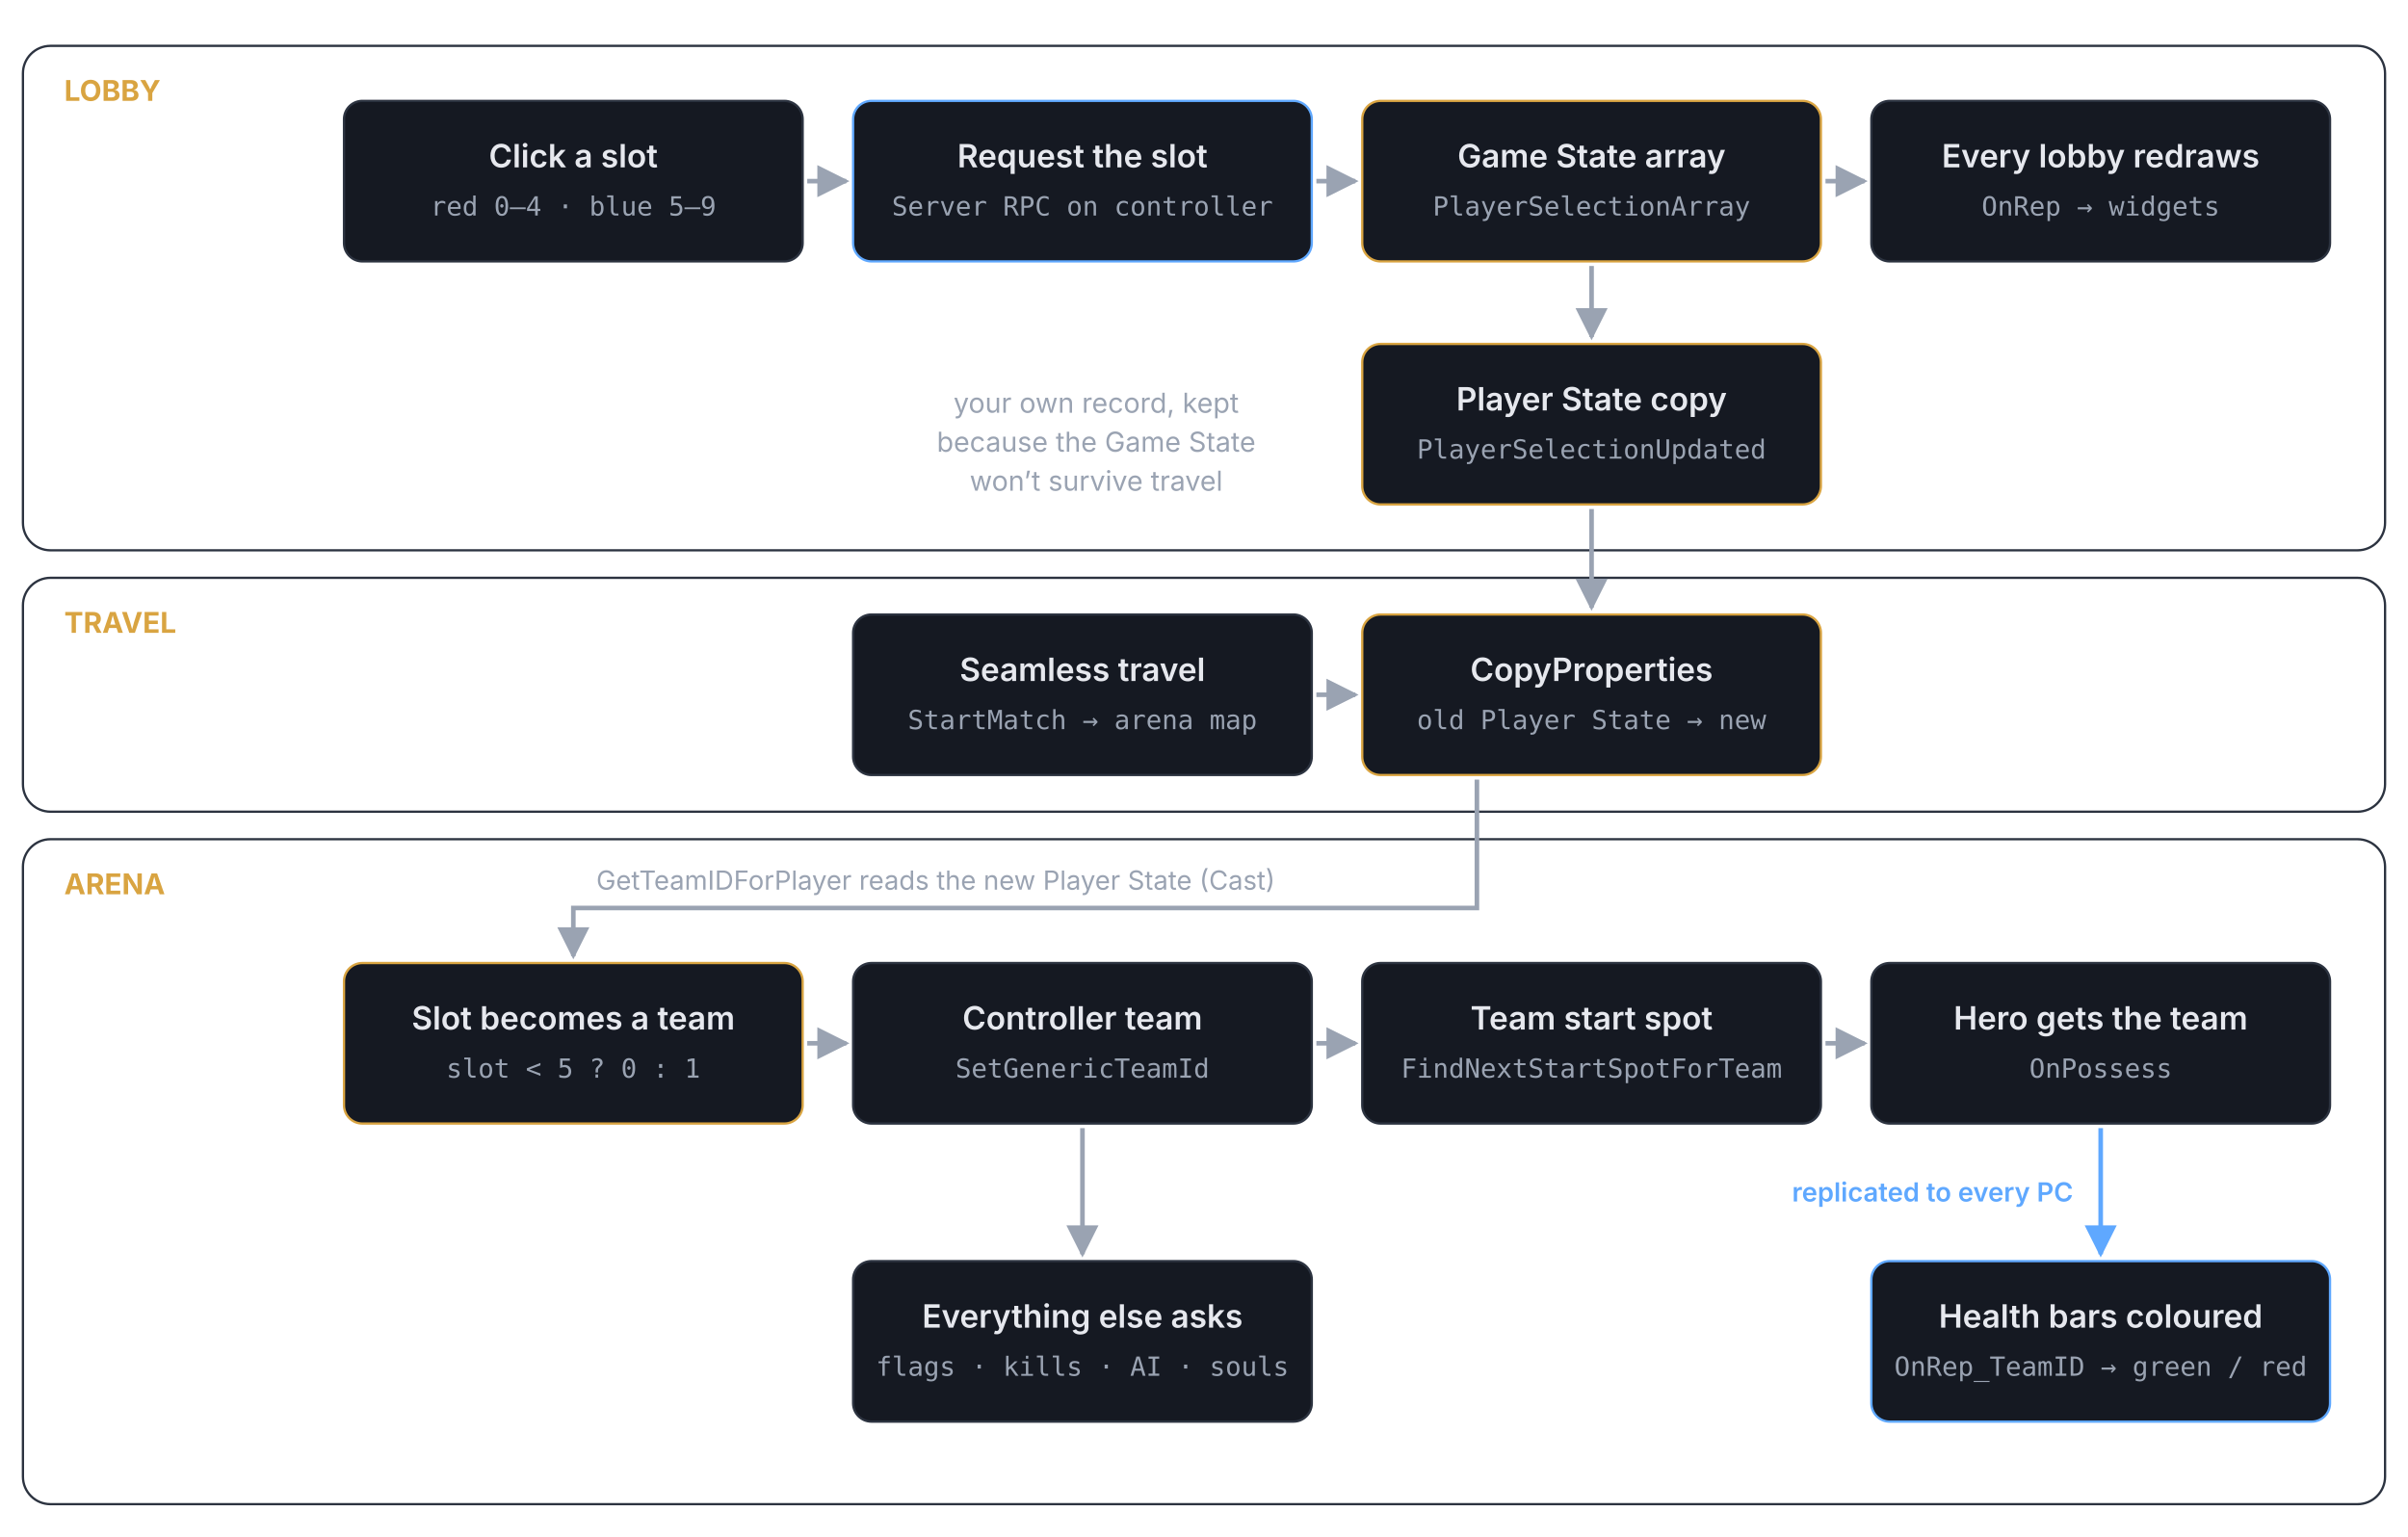
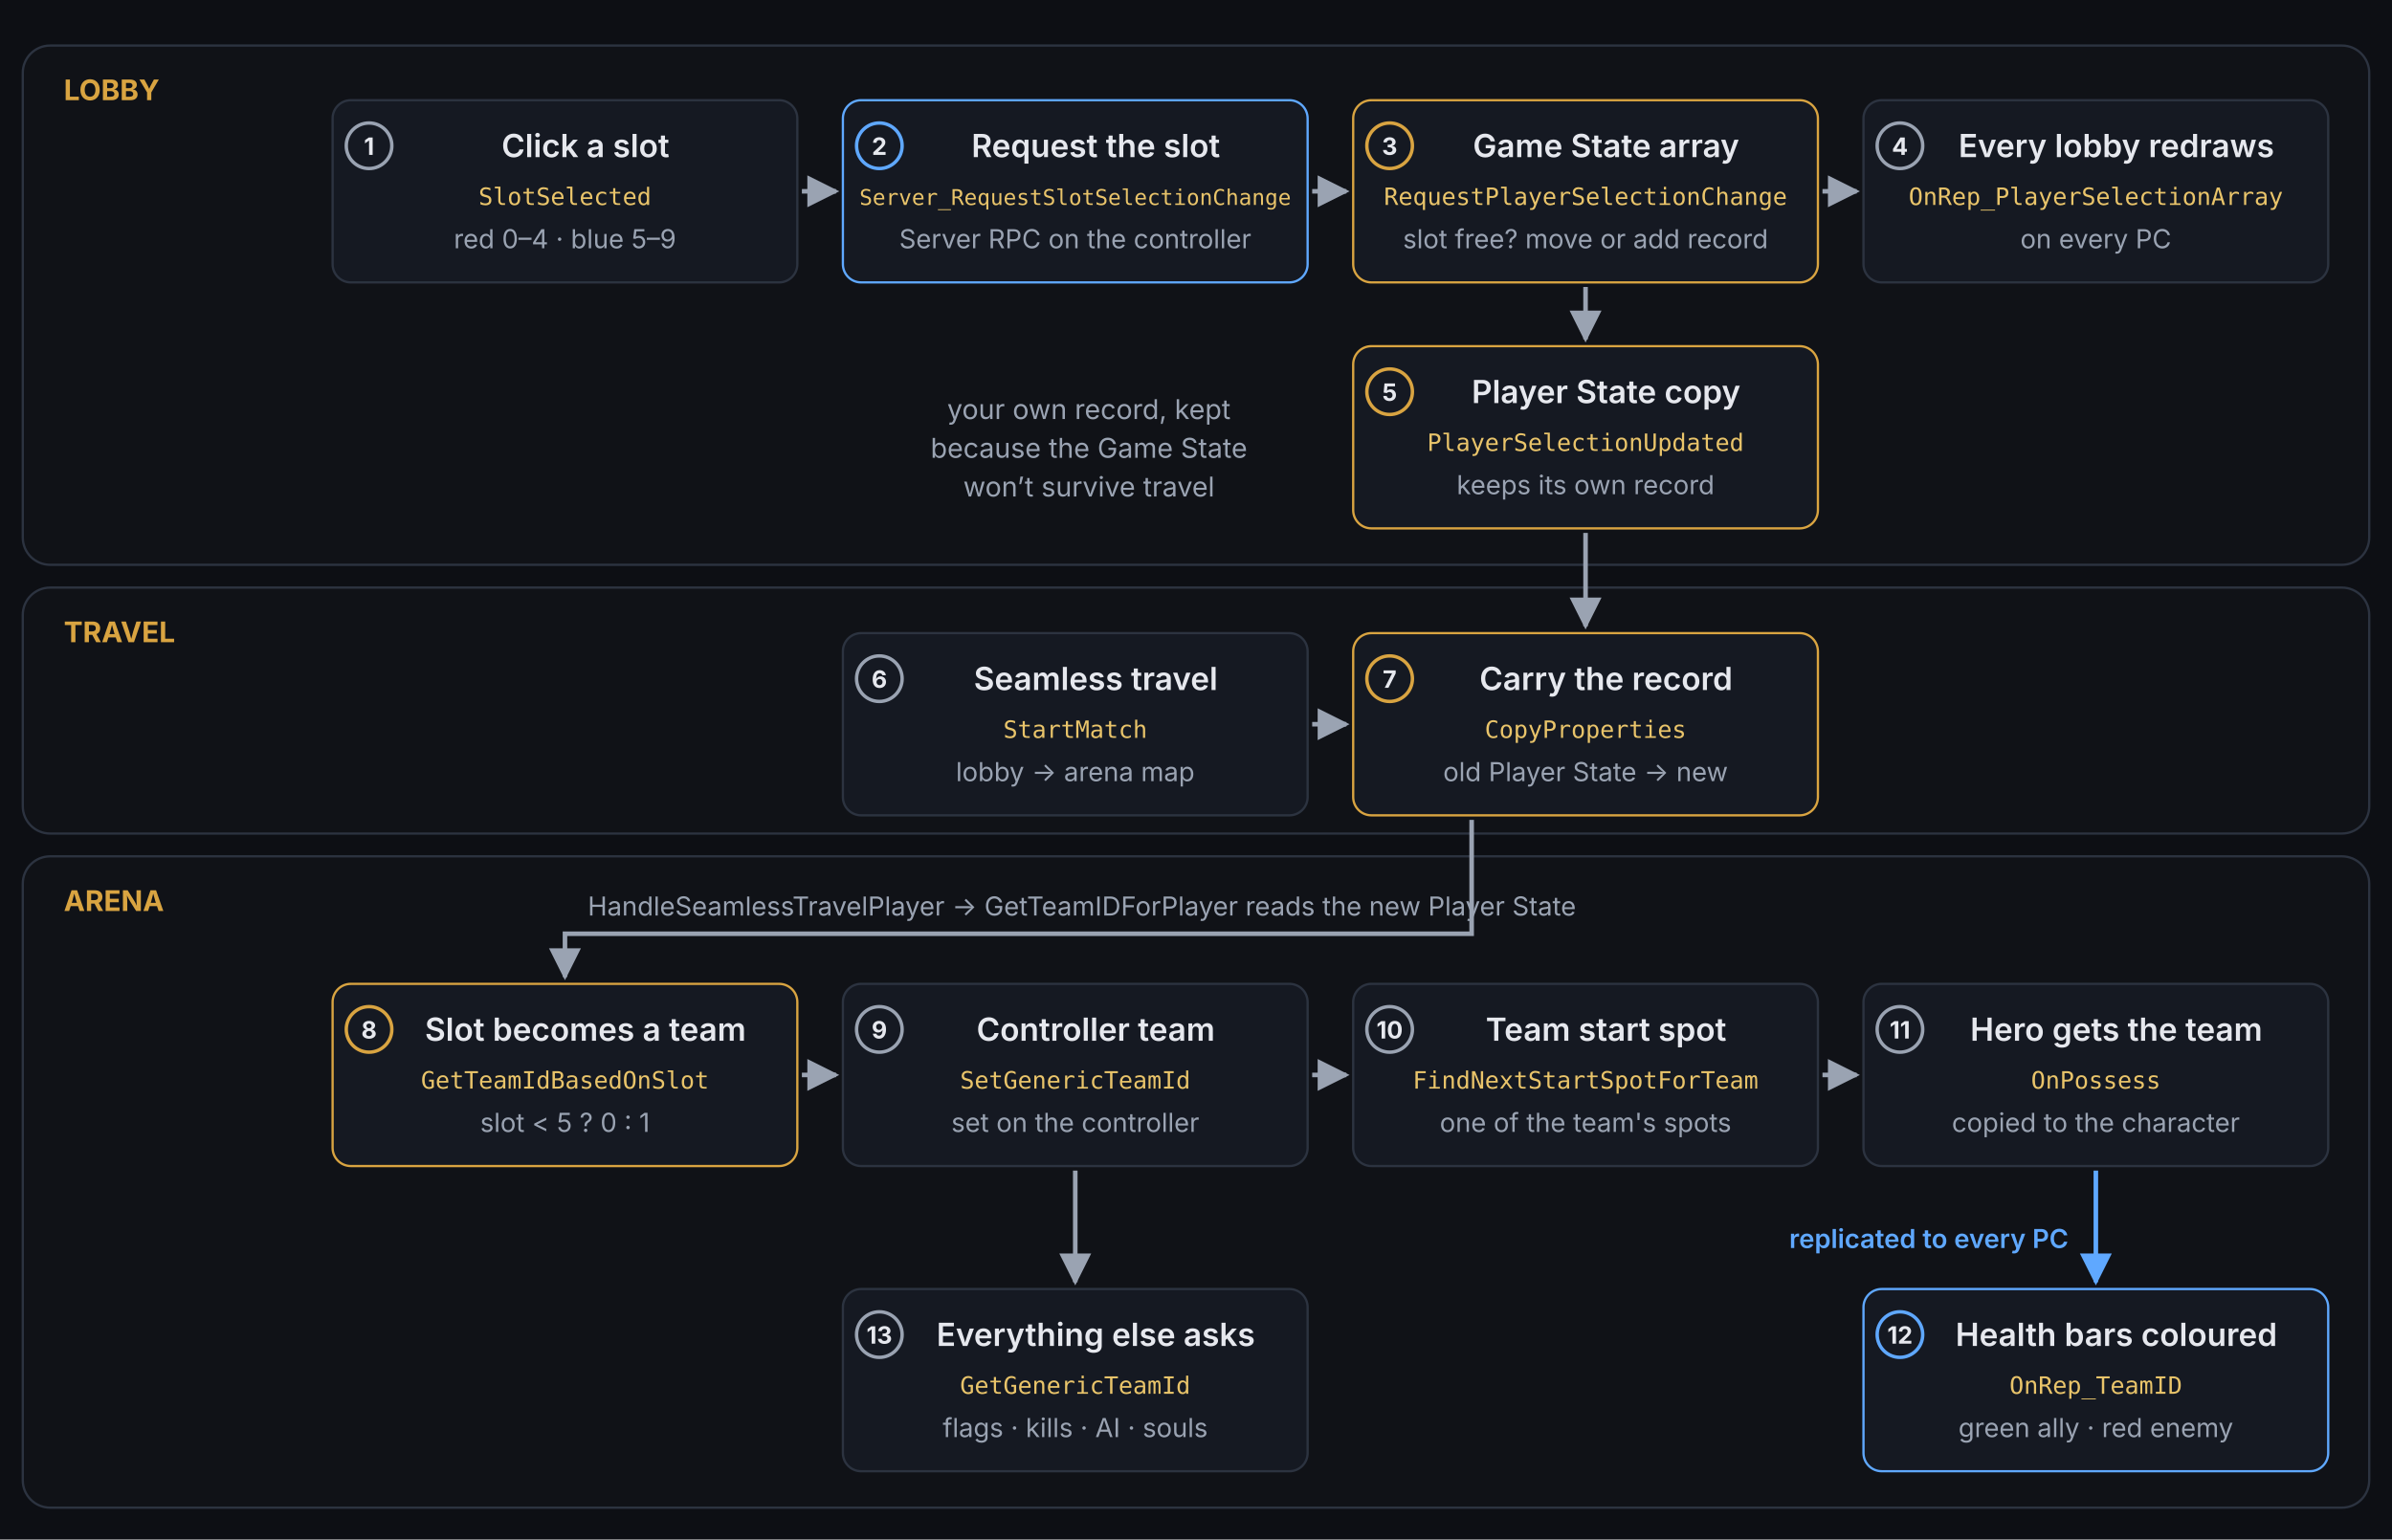
- <svg xmlns="http://www.w3.org/2000/svg" viewBox="0 0 1050 670" font-family="Inter, system-ui, Segoe UI, sans-serif" role="img" aria-label="Team journey. In the lobby a slot click becomes a Server RPC, updates the Game State array, redraws every lobby and is copied to your Player State. On travel CopyProperties carries it to a new Player State. In the arena the slot becomes team 0 or 1, is set on the controller, picks a start spot, is copied to the hero, and replicates so every PC colours health bars.">
+ <svg xmlns="http://www.w3.org/2000/svg" viewBox="0 0 1050 676" font-family="Inter, system-ui, Segoe UI, sans-serif" role="img" aria-label="Team journey in thirteen numbered steps. Lobby: click a slot, request it with a Server RPC, the Game State array updates, every lobby redraws, and your Player State keeps a copy. Travel: seamless travel and CopyProperties carry the copy to a new Player State. Arena: the slot becomes team 0 or 1, is set on the controller, picks a start spot, is copied to the hero, and replicates so every PC colours health bars; everything else asks for the team. The table below lists every function.">
  <defs>
    <marker id="h9aa3b2" viewBox="0 0 10 10" refX="9" refY="5" markerWidth="7" markerHeight="7" orient="auto-start-reverse">
      <path d="M0 0 L10 5 L0 10 z" fill="#9aa3b2" />
    </marker>
    <marker id="hd9a441" viewBox="0 0 10 10" refX="9" refY="5" markerWidth="7" markerHeight="7" orient="auto-start-reverse">
      <path d="M0 0 L10 5 L0 10 z" fill="#d9a441" />
    </marker>
    <marker id="h5fa8ff" viewBox="0 0 10 10" refX="9" refY="5" markerWidth="7" markerHeight="7" orient="auto-start-reverse">
      <path d="M0 0 L10 5 L0 10 z" fill="#5fa8ff" />
    </marker>
  </defs>
-   <rect x="10" y="20" width="1030" height="220" rx="12" fill="rgba(255,255,255,0.015)" stroke="#2c3340" />
+   <rect width="100%" height="100%" fill="#0d0f14" />
+   <rect x="10" y="20" width="1030" height="228" rx="12" fill="rgba(255,255,255,0.015)" stroke="#2c3340" />
  <text x="28" y="44" font-size="12.5" fill="#d9a441" font-weight="700" text-anchor="start">LOBBY</text>
-   <rect x="10" y="252" width="1030" height="102" rx="12" fill="rgba(255,255,255,0.015)" stroke="#2c3340" />
-   <text x="28" y="276" font-size="12.5" fill="#d9a441" font-weight="700" text-anchor="start">TRAVEL</text>
-   <rect x="10" y="366" width="1030" height="290" rx="12" fill="rgba(255,255,255,0.015)" stroke="#2c3340" />
-   <text x="28" y="390" font-size="12.5" fill="#d9a441" font-weight="700" text-anchor="start">ARENA</text>
-   <rect x="150" y="44" width="200" height="70" rx="8" fill="#151922" stroke="#2c3340" />
-   <text x="250.0" y="73" font-size="14" fill="#e6e8ee" font-weight="600" text-anchor="middle">Click a slot</text>
-   <text x="250.0" y="94" font-size="11.5" fill="#9aa3b2" font-weight="400" text-anchor="middle" font-family="JetBrains Mono, Consolas, monospace">red 0–4 · blue 5–9</text>
-   <rect x="372" y="44" width="200" height="70" rx="8" fill="#151922" stroke="#5fa8ff" />
-   <text x="472.0" y="73" font-size="14" fill="#e6e8ee" font-weight="600" text-anchor="middle">Request the slot</text>
-   <text x="472.0" y="94" font-size="11.5" fill="#9aa3b2" font-weight="400" text-anchor="middle" font-family="JetBrains Mono, Consolas, monospace">Server RPC on controller</text>
-   <rect x="594" y="44" width="200" height="70" rx="8" fill="#151922" stroke="#d9a441" />
-   <text x="694.0" y="73" font-size="14" fill="#e6e8ee" font-weight="600" text-anchor="middle">Game State array</text>
-   <text x="694.0" y="94" font-size="11.5" fill="#9aa3b2" font-weight="400" text-anchor="middle" font-family="JetBrains Mono, Consolas, monospace">PlayerSelectionArray</text>
-   <rect x="816" y="44" width="200" height="70" rx="8" fill="#151922" stroke="#2c3340" />
-   <text x="916.0" y="73" font-size="14" fill="#e6e8ee" font-weight="600" text-anchor="middle">Every lobby redraws</text>
-   <text x="916.0" y="94" font-size="11.5" fill="#9aa3b2" font-weight="400" text-anchor="middle" font-family="JetBrains Mono, Consolas, monospace">OnRep → widgets</text>
-   <path d="M352 79.0 L369 79.0" fill="none" stroke="#9aa3b2" stroke-width="2" marker-end="url(#h9aa3b2)" />
-   <path d="M574 79.0 L591 79.0" fill="none" stroke="#9aa3b2" stroke-width="2" marker-end="url(#h9aa3b2)" />
-   <path d="M796 79.0 L813 79.0" fill="none" stroke="#9aa3b2" stroke-width="2" marker-end="url(#h9aa3b2)" />
-   <rect x="594" y="150" width="200" height="70" rx="8" fill="#151922" stroke="#d9a441" />
-   <text x="694.0" y="179" font-size="14" fill="#e6e8ee" font-weight="600" text-anchor="middle">Player State copy</text>
-   <text x="694.0" y="200" font-size="11.5" fill="#9aa3b2" font-weight="400" text-anchor="middle" font-family="JetBrains Mono, Consolas, monospace">PlayerSelectionUpdated</text>
-   <path d="M694.0 116 L694.0 147" fill="none" stroke="#9aa3b2" stroke-width="2" marker-end="url(#h9aa3b2)" />
-   <text x="478.0" y="180" font-size="12" fill="#9aa3b2" font-weight="400" text-anchor="middle">your own record, kept</text>
-   <text x="478.0" y="197" font-size="12" fill="#9aa3b2" font-weight="400" text-anchor="middle">because the Game State</text>
-   <text x="478.0" y="214" font-size="12" fill="#9aa3b2" font-weight="400" text-anchor="middle">won’t survive travel</text>
-   <rect x="372" y="268" width="200" height="70" rx="8" fill="#151922" stroke="#2c3340" />
-   <text x="472.0" y="297" font-size="14" fill="#e6e8ee" font-weight="600" text-anchor="middle">Seamless travel</text>
-   <text x="472.0" y="318" font-size="11.5" fill="#9aa3b2" font-weight="400" text-anchor="middle" font-family="JetBrains Mono, Consolas, monospace">StartMatch → arena map</text>
-   <rect x="594" y="268" width="200" height="70" rx="8" fill="#151922" stroke="#d9a441" />
-   <text x="694.0" y="297" font-size="14" fill="#e6e8ee" font-weight="600" text-anchor="middle">CopyProperties</text>
-   <text x="694.0" y="318" font-size="11.5" fill="#9aa3b2" font-weight="400" text-anchor="middle" font-family="JetBrains Mono, Consolas, monospace">old Player State → new</text>
-   <path d="M574 303.0 L591 303.0" fill="none" stroke="#9aa3b2" stroke-width="2" marker-end="url(#h9aa3b2)" />
-   <path d="M694.0 222 L694.0 265" fill="none" stroke="#9aa3b2" stroke-width="2" marker-end="url(#h9aa3b2)" />
-   <rect x="150" y="420" width="200" height="70" rx="8" fill="#151922" stroke="#d9a441" />
-   <text x="250.0" y="449" font-size="14" fill="#e6e8ee" font-weight="600" text-anchor="middle">Slot becomes a team</text>
-   <text x="250.0" y="470" font-size="11.5" fill="#9aa3b2" font-weight="400" text-anchor="middle" font-family="JetBrains Mono, Consolas, monospace">slot &lt; 5 ? 0 : 1</text>
-   <rect x="372" y="420" width="200" height="70" rx="8" fill="#151922" stroke="#2c3340" />
-   <text x="472.0" y="449" font-size="14" fill="#e6e8ee" font-weight="600" text-anchor="middle">Controller team</text>
-   <text x="472.0" y="470" font-size="11.5" fill="#9aa3b2" font-weight="400" text-anchor="middle" font-family="JetBrains Mono, Consolas, monospace">SetGenericTeamId</text>
-   <rect x="594" y="420" width="200" height="70" rx="8" fill="#151922" stroke="#2c3340" />
-   <text x="694.0" y="449" font-size="14" fill="#e6e8ee" font-weight="600" text-anchor="middle">Team start spot</text>
-   <text x="694.0" y="470" font-size="11.5" fill="#9aa3b2" font-weight="400" text-anchor="middle" font-family="JetBrains Mono, Consolas, monospace">FindNextStartSpotForTeam</text>
-   <rect x="816" y="420" width="200" height="70" rx="8" fill="#151922" stroke="#2c3340" />
-   <text x="916.0" y="449" font-size="14" fill="#e6e8ee" font-weight="600" text-anchor="middle">Hero gets the team</text>
-   <text x="916.0" y="470" font-size="11.5" fill="#9aa3b2" font-weight="400" text-anchor="middle" font-family="JetBrains Mono, Consolas, monospace">OnPossess</text>
-   <path d="M352 455.0 L369 455.0" fill="none" stroke="#9aa3b2" stroke-width="2" marker-end="url(#h9aa3b2)" />
-   <path d="M574 455.0 L591 455.0" fill="none" stroke="#9aa3b2" stroke-width="2" marker-end="url(#h9aa3b2)" />
-   <path d="M796 455.0 L813 455.0" fill="none" stroke="#9aa3b2" stroke-width="2" marker-end="url(#h9aa3b2)" />
-   <path d="M644.0 340 L644.0 396 L250.0 396 L250.0 417" fill="none" stroke="#9aa3b2" stroke-width="2" marker-end="url(#h9aa3b2)" />
-   <text x="260.0" y="388" font-size="11.5" fill="#9aa3b2" font-weight="400" text-anchor="start">GetTeamIDForPlayer reads the new Player State (Cast)</text>
-   <rect x="816" y="550" width="200" height="70" rx="8" fill="#151922" stroke="#5fa8ff" />
-   <text x="916.0" y="579" font-size="14" fill="#e6e8ee" font-weight="600" text-anchor="middle">Health bars coloured</text>
-   <text x="916.0" y="600" font-size="11.5" fill="#9aa3b2" font-weight="400" text-anchor="middle" font-family="JetBrains Mono, Consolas, monospace">OnRep_TeamID → green / red</text>
-   <path d="M916.0 492 L916.0 547" fill="none" stroke="#5fa8ff" stroke-width="2" marker-end="url(#h5fa8ff)" />
-   <text x="904.0" y="524" font-size="11.5" fill="#5fa8ff" font-weight="600" text-anchor="end">replicated to every PC</text>
-   <rect x="372" y="550" width="200" height="70" rx="8" fill="#151922" stroke="#2c3340" />
-   <text x="472.0" y="579" font-size="14" fill="#e6e8ee" font-weight="600" text-anchor="middle">Everything else asks</text>
-   <text x="472.0" y="600" font-size="11.5" fill="#9aa3b2" font-weight="400" text-anchor="middle" font-family="JetBrains Mono, Consolas, monospace">flags · kills · AI · souls</text>
-   <path d="M472.0 492 L472.0 547" fill="none" stroke="#9aa3b2" stroke-width="2" marker-end="url(#h9aa3b2)" />
+   <rect x="10" y="258" width="1030" height="108" rx="12" fill="rgba(255,255,255,0.015)" stroke="#2c3340" />
+   <text x="28" y="282" font-size="12.5" fill="#d9a441" font-weight="700" text-anchor="start">TRAVEL</text>
+   <rect x="10" y="376" width="1030" height="286" rx="12" fill="rgba(255,255,255,0.015)" stroke="#2c3340" />
+   <text x="28" y="400" font-size="12.5" fill="#d9a441" font-weight="700" text-anchor="start">ARENA</text>
+   <rect x="146" y="44" width="204" height="80" rx="8" fill="#151922" stroke="#2c3340" />
+   <circle cx="162" cy="64" r="10" fill="none" stroke="#9aa3b2" stroke-width="1.5" />
+   <text x="162" y="68" font-size="10.5" fill="#e6e8ee" font-weight="700" text-anchor="middle">1</text>
+   <text x="257.0" y="69" font-size="14" fill="#e6e8ee" font-weight="600" text-anchor="middle">Click a slot</text>
+   <text x="248.0" y="90" font-size="10.5" fill="#e9c46a" font-weight="500" text-anchor="middle" font-family="JetBrains Mono, Consolas, monospace">SlotSelected</text>
+   <text x="248.0" y="109" font-size="11.5" fill="#9aa3b2" font-weight="400" text-anchor="middle">red 0–4 · blue 5–9</text>
+   <rect x="370" y="44" width="204" height="80" rx="8" fill="#151922" stroke="#5fa8ff" />
+   <circle cx="386" cy="64" r="10" fill="none" stroke="#5fa8ff" stroke-width="1.5" />
+   <text x="386" y="68" font-size="10.5" fill="#e6e8ee" font-weight="700" text-anchor="middle">2</text>
+   <text x="481.0" y="69" font-size="14" fill="#e6e8ee" font-weight="600" text-anchor="middle">Request the slot</text>
+   <text x="472.0" y="90" font-size="9.538" fill="#e9c46a" font-weight="500" text-anchor="middle" font-family="JetBrains Mono, Consolas, monospace">Server_RequestSlotSelectionChange</text>
+   <text x="472.0" y="109" font-size="11.5" fill="#9aa3b2" font-weight="400" text-anchor="middle">Server RPC on the controller</text>
+   <rect x="594" y="44" width="204" height="80" rx="8" fill="#151922" stroke="#d9a441" />
+   <circle cx="610" cy="64" r="10" fill="none" stroke="#d9a441" stroke-width="1.5" />
+   <text x="610" y="68" font-size="10.5" fill="#e6e8ee" font-weight="700" text-anchor="middle">3</text>
+   <text x="705.0" y="69" font-size="14" fill="#e6e8ee" font-weight="600" text-anchor="middle">Game State array</text>
+   <text x="696.0" y="90" font-size="10.5" fill="#e9c46a" font-weight="500" text-anchor="middle" font-family="JetBrains Mono, Consolas, monospace">RequestPlayerSelectionChange</text>
+   <text x="696.0" y="109" font-size="11.5" fill="#9aa3b2" font-weight="400" text-anchor="middle">slot free? move or add record</text>
+   <rect x="818" y="44" width="204" height="80" rx="8" fill="#151922" stroke="#2c3340" />
+   <circle cx="834" cy="64" r="10" fill="none" stroke="#9aa3b2" stroke-width="1.5" />
+   <text x="834" y="68" font-size="10.5" fill="#e6e8ee" font-weight="700" text-anchor="middle">4</text>
+   <text x="929.0" y="69" font-size="14" fill="#e6e8ee" font-weight="600" text-anchor="middle">Every lobby redraws</text>
+   <text x="920.0" y="90" font-size="10.5" fill="#e9c46a" font-weight="500" text-anchor="middle" font-family="JetBrains Mono, Consolas, monospace">OnRep_PlayerSelectionArray</text>
+   <text x="920.0" y="109" font-size="11.5" fill="#9aa3b2" font-weight="400" text-anchor="middle">on every PC</text>
+   <path d="M352 84.0 L367 84.0" fill="none" stroke="#9aa3b2" stroke-width="2" marker-end="url(#h9aa3b2)" />
+   <path d="M576 84.0 L591 84.0" fill="none" stroke="#9aa3b2" stroke-width="2" marker-end="url(#h9aa3b2)" />
+   <path d="M800 84.0 L815 84.0" fill="none" stroke="#9aa3b2" stroke-width="2" marker-end="url(#h9aa3b2)" />
+   <rect x="594" y="152" width="204" height="80" rx="8" fill="#151922" stroke="#d9a441" />
+   <circle cx="610" cy="172" r="10" fill="none" stroke="#d9a441" stroke-width="1.5" />
+   <text x="610" y="176" font-size="10.5" fill="#e6e8ee" font-weight="700" text-anchor="middle">5</text>
+   <text x="705.0" y="177" font-size="14" fill="#e6e8ee" font-weight="600" text-anchor="middle">Player State copy</text>
+   <text x="696.0" y="198" font-size="10.5" fill="#e9c46a" font-weight="500" text-anchor="middle" font-family="JetBrains Mono, Consolas, monospace">PlayerSelectionUpdated</text>
+   <text x="696.0" y="217" font-size="11.5" fill="#9aa3b2" font-weight="400" text-anchor="middle">keeps its own record</text>
+   <path d="M696.0 126 L696.0 149" fill="none" stroke="#9aa3b2" stroke-width="2" marker-end="url(#h9aa3b2)" />
+   <text x="478.0" y="184" font-size="12" fill="#9aa3b2" font-weight="400" text-anchor="middle">your own record, kept</text>
+   <text x="478.0" y="201" font-size="12" fill="#9aa3b2" font-weight="400" text-anchor="middle">because the Game State</text>
+   <text x="478.0" y="218" font-size="12" fill="#9aa3b2" font-weight="400" text-anchor="middle">won’t survive travel</text>
+   <rect x="370" y="278" width="204" height="80" rx="8" fill="#151922" stroke="#2c3340" />
+   <circle cx="386" cy="298" r="10" fill="none" stroke="#9aa3b2" stroke-width="1.5" />
+   <text x="386" y="302" font-size="10.5" fill="#e6e8ee" font-weight="700" text-anchor="middle">6</text>
+   <text x="481.0" y="303" font-size="14" fill="#e6e8ee" font-weight="600" text-anchor="middle">Seamless travel</text>
+   <text x="472.0" y="324" font-size="10.5" fill="#e9c46a" font-weight="500" text-anchor="middle" font-family="JetBrains Mono, Consolas, monospace">StartMatch</text>
+   <text x="472.0" y="343" font-size="11.5" fill="#9aa3b2" font-weight="400" text-anchor="middle">lobby → arena map</text>
+   <rect x="594" y="278" width="204" height="80" rx="8" fill="#151922" stroke="#d9a441" />
+   <circle cx="610" cy="298" r="10" fill="none" stroke="#d9a441" stroke-width="1.5" />
+   <text x="610" y="302" font-size="10.5" fill="#e6e8ee" font-weight="700" text-anchor="middle">7</text>
+   <text x="705.0" y="303" font-size="14" fill="#e6e8ee" font-weight="600" text-anchor="middle">Carry the record</text>
+   <text x="696.0" y="324" font-size="10.5" fill="#e9c46a" font-weight="500" text-anchor="middle" font-family="JetBrains Mono, Consolas, monospace">CopyProperties</text>
+   <text x="696.0" y="343" font-size="11.5" fill="#9aa3b2" font-weight="400" text-anchor="middle">old Player State → new</text>
+   <path d="M576 318.0 L591 318.0" fill="none" stroke="#9aa3b2" stroke-width="2" marker-end="url(#h9aa3b2)" />
+   <path d="M696.0 234 L696.0 275" fill="none" stroke="#9aa3b2" stroke-width="2" marker-end="url(#h9aa3b2)" />
+   <rect x="146" y="432" width="204" height="80" rx="8" fill="#151922" stroke="#d9a441" />
+   <circle cx="162" cy="452" r="10" fill="none" stroke="#d9a441" stroke-width="1.5" />
+   <text x="162" y="456" font-size="10.5" fill="#e6e8ee" font-weight="700" text-anchor="middle">8</text>
+   <text x="257.0" y="457" font-size="14" fill="#e6e8ee" font-weight="600" text-anchor="middle">Slot becomes a team</text>
+   <text x="248.0" y="478" font-size="10.5" fill="#e9c46a" font-weight="500" text-anchor="middle" font-family="JetBrains Mono, Consolas, monospace">GetTeamIdBasedOnSlot</text>
+   <text x="248.0" y="497" font-size="11.5" fill="#9aa3b2" font-weight="400" text-anchor="middle">slot &lt; 5 ? 0 : 1</text>
+   <rect x="370" y="432" width="204" height="80" rx="8" fill="#151922" stroke="#2c3340" />
+   <circle cx="386" cy="452" r="10" fill="none" stroke="#9aa3b2" stroke-width="1.5" />
+   <text x="386" y="456" font-size="10.5" fill="#e6e8ee" font-weight="700" text-anchor="middle">9</text>
+   <text x="481.0" y="457" font-size="14" fill="#e6e8ee" font-weight="600" text-anchor="middle">Controller team</text>
+   <text x="472.0" y="478" font-size="10.5" fill="#e9c46a" font-weight="500" text-anchor="middle" font-family="JetBrains Mono, Consolas, monospace">SetGenericTeamId</text>
+   <text x="472.0" y="497" font-size="11.5" fill="#9aa3b2" font-weight="400" text-anchor="middle">set on the controller</text>
+   <rect x="594" y="432" width="204" height="80" rx="8" fill="#151922" stroke="#2c3340" />
+   <circle cx="610" cy="452" r="10" fill="none" stroke="#9aa3b2" stroke-width="1.5" />
+   <text x="610" y="456" font-size="10.5" fill="#e6e8ee" font-weight="700" text-anchor="middle">10</text>
+   <text x="705.0" y="457" font-size="14" fill="#e6e8ee" font-weight="600" text-anchor="middle">Team start spot</text>
+   <text x="696.0" y="478" font-size="10.5" fill="#e9c46a" font-weight="500" text-anchor="middle" font-family="JetBrains Mono, Consolas, monospace">FindNextStartSpotForTeam</text>
+   <text x="696.0" y="497" font-size="11.5" fill="#9aa3b2" font-weight="400" text-anchor="middle">one of the team's spots</text>
+   <rect x="818" y="432" width="204" height="80" rx="8" fill="#151922" stroke="#2c3340" />
+   <circle cx="834" cy="452" r="10" fill="none" stroke="#9aa3b2" stroke-width="1.5" />
+   <text x="834" y="456" font-size="10.5" fill="#e6e8ee" font-weight="700" text-anchor="middle">11</text>
+   <text x="929.0" y="457" font-size="14" fill="#e6e8ee" font-weight="600" text-anchor="middle">Hero gets the team</text>
+   <text x="920.0" y="478" font-size="10.5" fill="#e9c46a" font-weight="500" text-anchor="middle" font-family="JetBrains Mono, Consolas, monospace">OnPossess</text>
+   <text x="920.0" y="497" font-size="11.5" fill="#9aa3b2" font-weight="400" text-anchor="middle">copied to the character</text>
+   <path d="M352 472.0 L367 472.0" fill="none" stroke="#9aa3b2" stroke-width="2" marker-end="url(#h9aa3b2)" />
+   <path d="M576 472.0 L591 472.0" fill="none" stroke="#9aa3b2" stroke-width="2" marker-end="url(#h9aa3b2)" />
+   <path d="M800 472.0 L815 472.0" fill="none" stroke="#9aa3b2" stroke-width="2" marker-end="url(#h9aa3b2)" />
+   <path d="M646.0 360 L646.0 410 L248.0 410 L248.0 429" fill="none" stroke="#9aa3b2" stroke-width="2" marker-end="url(#h9aa3b2)" />
+   <text x="258.0" y="402" font-size="11.5" fill="#9aa3b2" font-weight="400" text-anchor="start">HandleSeamlessTravelPlayer → GetTeamIDForPlayer reads the new Player State</text>
+   <rect x="818" y="566" width="204" height="80" rx="8" fill="#151922" stroke="#5fa8ff" />
+   <circle cx="834" cy="586" r="10" fill="none" stroke="#5fa8ff" stroke-width="1.5" />
+   <text x="834" y="590" font-size="10.5" fill="#e6e8ee" font-weight="700" text-anchor="middle">12</text>
+   <text x="929.0" y="591" font-size="14" fill="#e6e8ee" font-weight="600" text-anchor="middle">Health bars coloured</text>
+   <text x="920.0" y="612" font-size="10.5" fill="#e9c46a" font-weight="500" text-anchor="middle" font-family="JetBrains Mono, Consolas, monospace">OnRep_TeamID</text>
+   <text x="920.0" y="631" font-size="11.5" fill="#9aa3b2" font-weight="400" text-anchor="middle">green ally · red enemy</text>
+   <path d="M920.0 514 L920.0 563" fill="none" stroke="#5fa8ff" stroke-width="2" marker-end="url(#h5fa8ff)" />
+   <text x="908.0" y="548" font-size="11.5" fill="#5fa8ff" font-weight="600" text-anchor="end">replicated to every PC</text>
+   <rect x="370" y="566" width="204" height="80" rx="8" fill="#151922" stroke="#2c3340" />
+   <circle cx="386" cy="586" r="10" fill="none" stroke="#9aa3b2" stroke-width="1.5" />
+   <text x="386" y="590" font-size="10.5" fill="#e6e8ee" font-weight="700" text-anchor="middle">13</text>
+   <text x="481.0" y="591" font-size="14" fill="#e6e8ee" font-weight="600" text-anchor="middle">Everything else asks</text>
+   <text x="472.0" y="612" font-size="10.5" fill="#e9c46a" font-weight="500" text-anchor="middle" font-family="JetBrains Mono, Consolas, monospace">GetGenericTeamId</text>
+   <text x="472.0" y="631" font-size="11.5" fill="#9aa3b2" font-weight="400" text-anchor="middle">flags · kills · AI · souls</text>
+   <path d="M472.0 514 L472.0 563" fill="none" stroke="#9aa3b2" stroke-width="2" marker-end="url(#h9aa3b2)" />
</svg>
